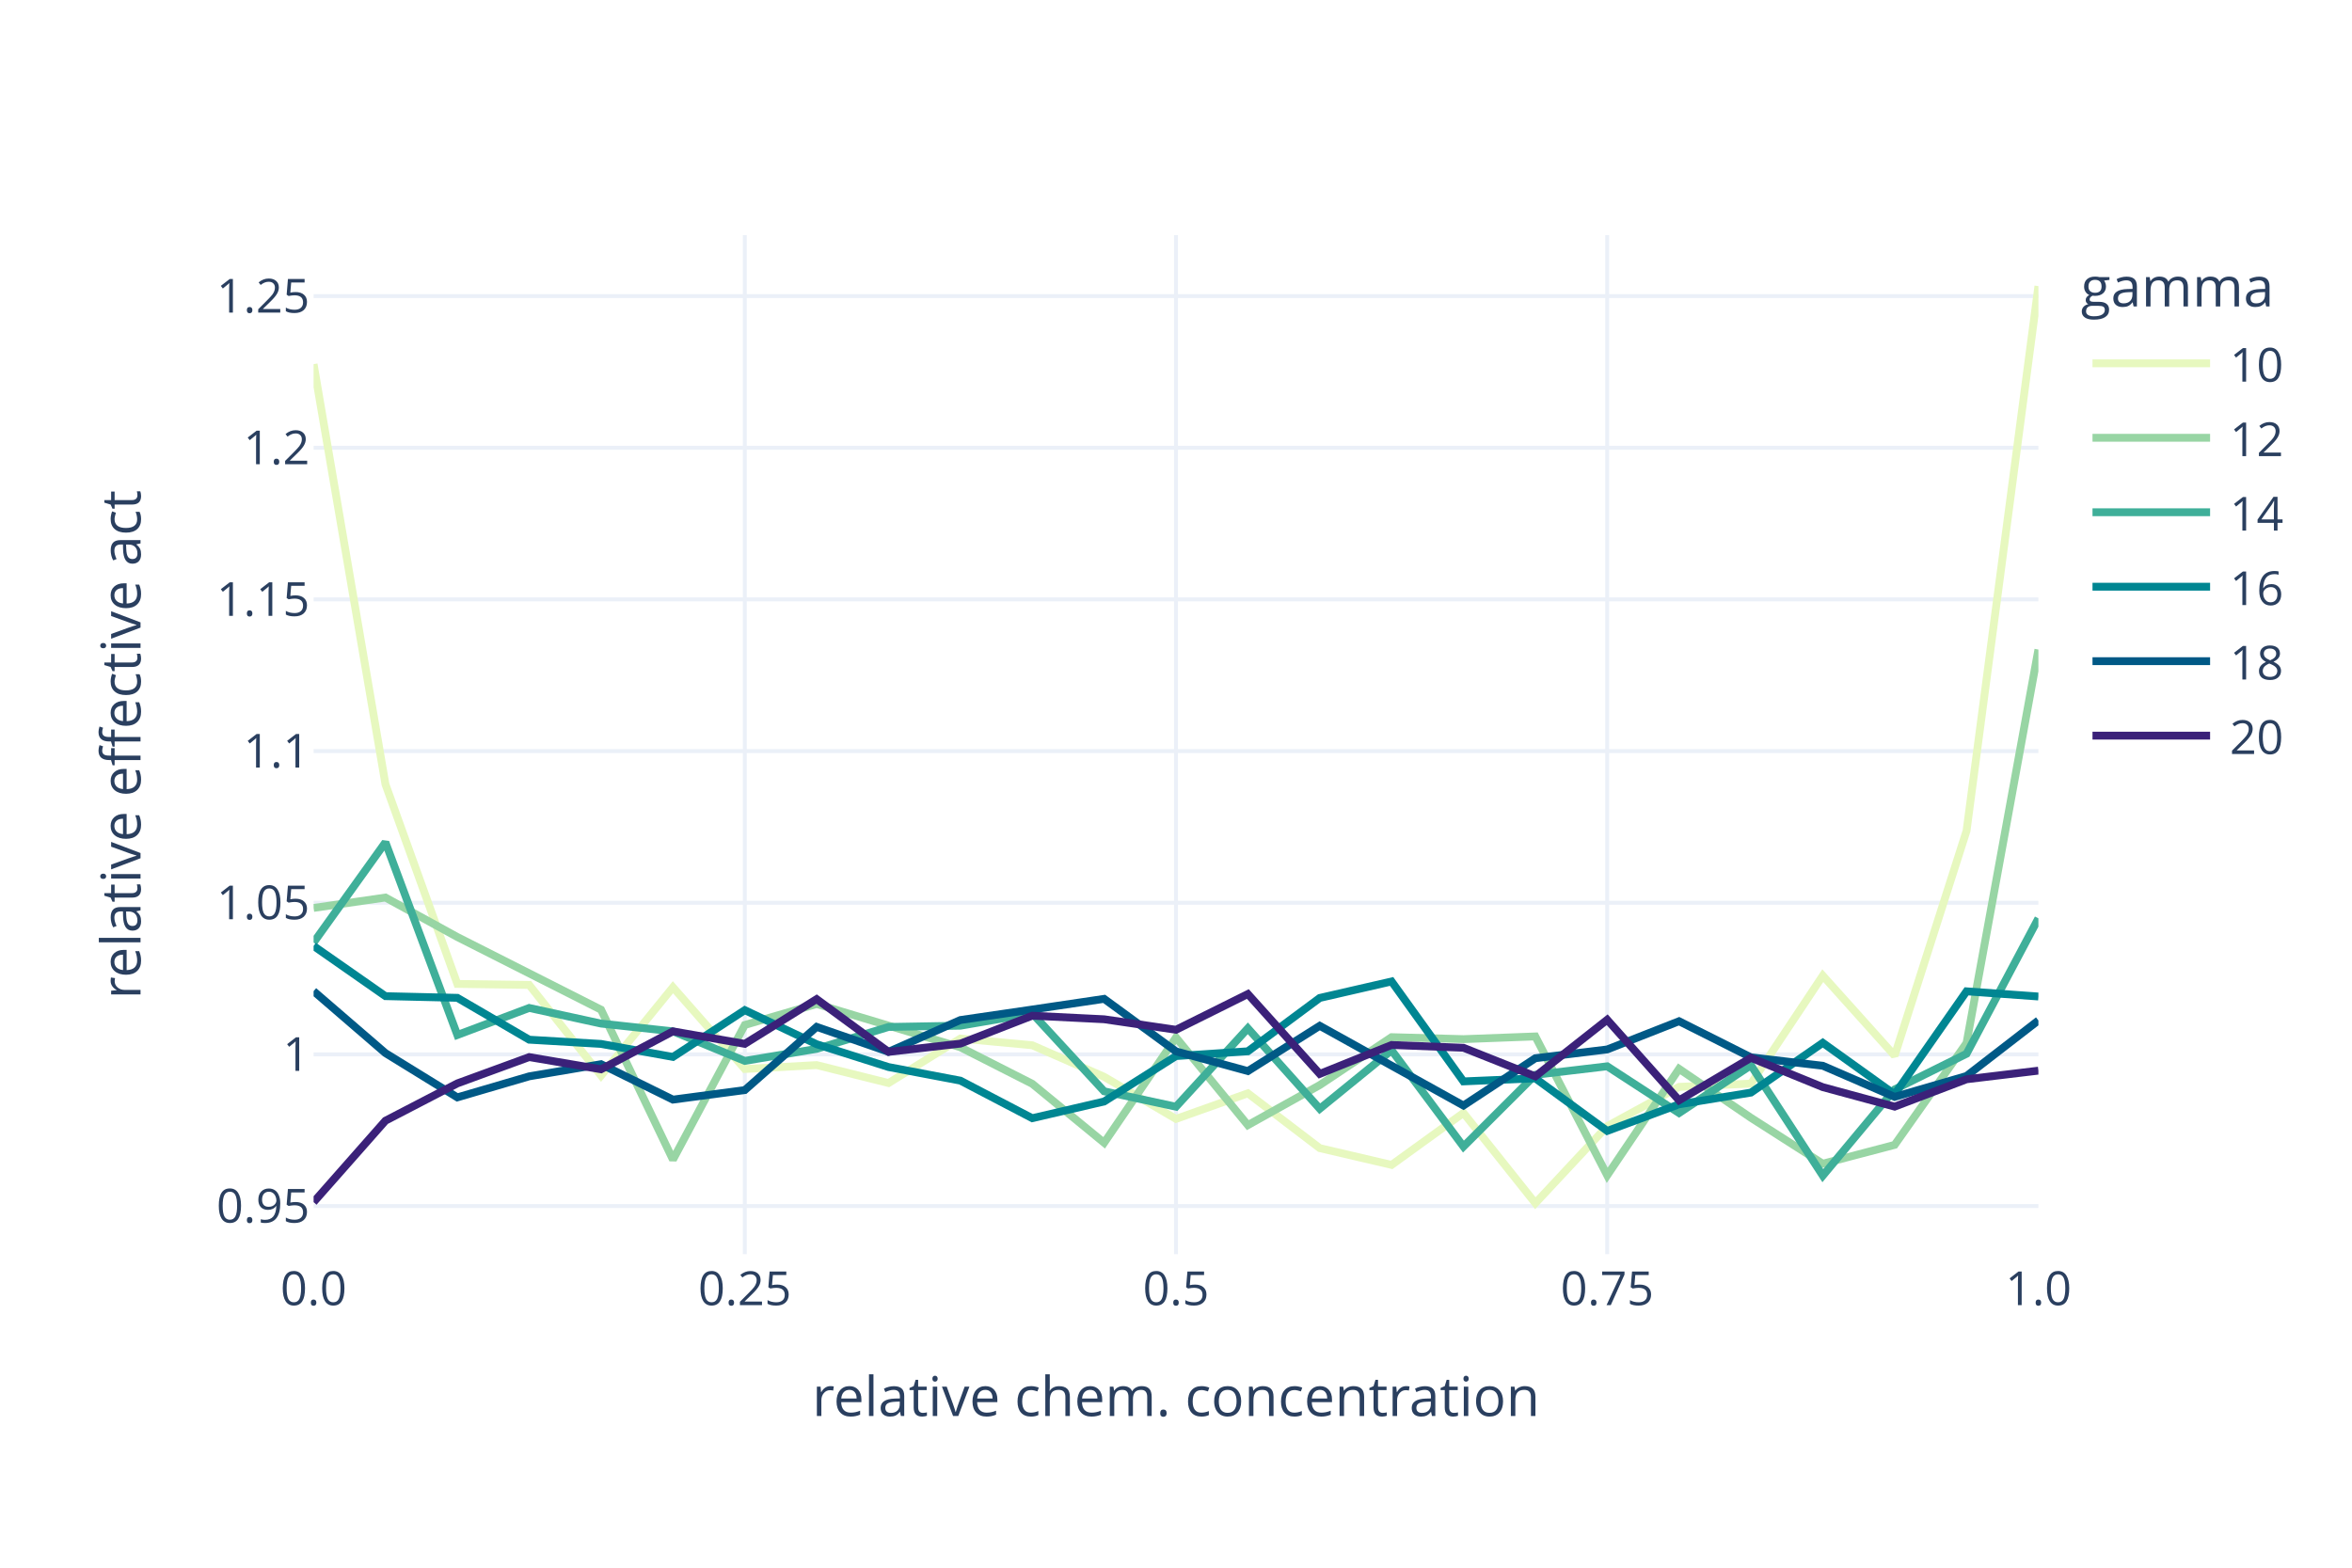
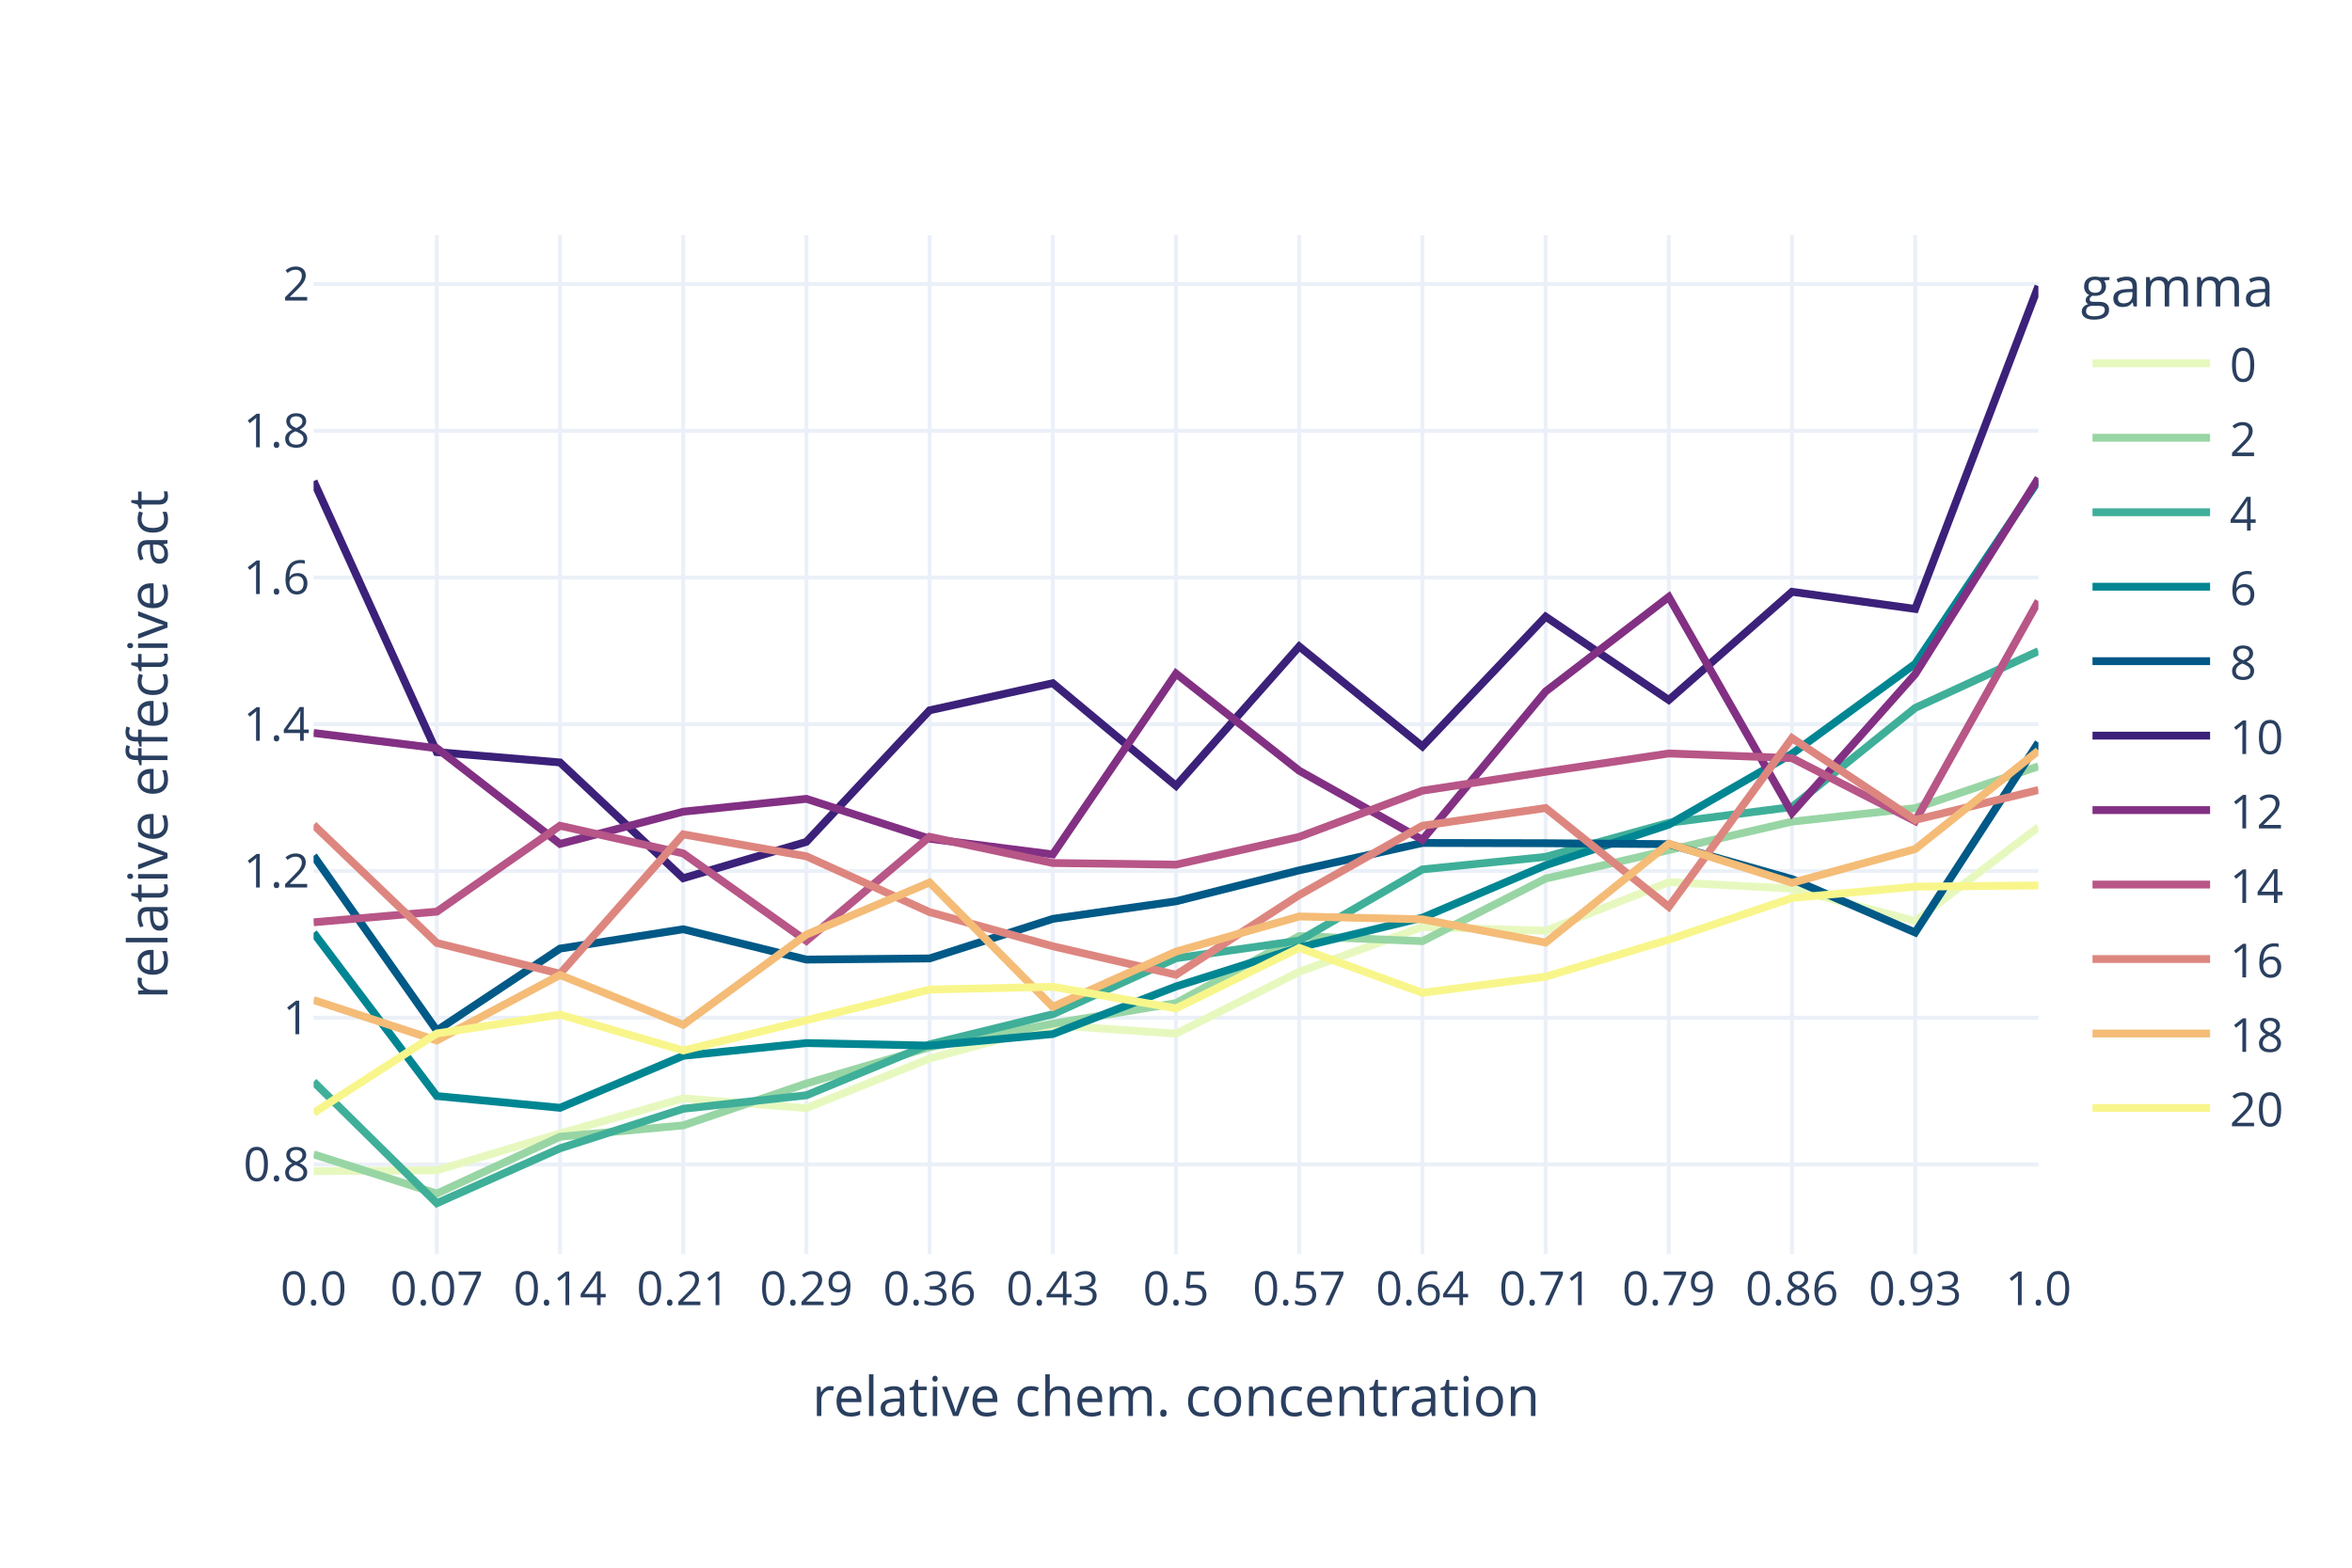
<svg xmlns="http://www.w3.org/2000/svg" class="main-svg" width="600" height="400" style="" viewBox="0 0 600 400">
  <rect x="0" y="0" width="600" height="400" style="fill: rgb(255, 255, 255); fill-opacity: 1;" />
-   <defs id="defs-7d45cf">
+   <defs id="defs-018932">
    <g class="clips">
-       <clipPath id="clip7d45cfxyplot" class="plotclip">
+       <clipPath id="clip018932xyplot" class="plotclip">
        <rect width="440" height="260" />
      </clipPath>
-       <clipPath class="axesclip" id="clip7d45cfx">
+       <clipPath class="axesclip" id="clip018932x">
        <rect x="80" y="0" width="440" height="400" />
      </clipPath>
-       <clipPath class="axesclip" id="clip7d45cfy">
+       <clipPath class="axesclip" id="clip018932y">
        <rect x="0" y="60" width="600" height="260" />
      </clipPath>
-       <clipPath class="axesclip" id="clip7d45cfxy">
+       <clipPath class="axesclip" id="clip018932xy">
        <rect x="80" y="60" width="440" height="260" />
      </clipPath>
    </g>
    <g class="gradients" />
    <g class="patterns" />
  </defs>
  <g class="bglayer" />
  <g class="layer-below">
    <g class="imagelayer" />
    <g class="shapelayer" />
  </g>
  <g class="cartesianlayer">
    <g class="subplot xy">
      <g class="layer-subplot">
        <g class="shapelayer" />
        <g class="imagelayer" />
      </g>
      <g class="minor-gridlayer">
        <g class="x" />
        <g class="y" />
      </g>
      <g class="gridlayer">
        <g class="x">
-           <path class="xgrid crisp" transform="translate(190,0)" d="M0,60v260" style="stroke: rgb(235, 240, 248); stroke-opacity: 1; stroke-width: 1px;" />
+           <path class="xgrid crisp" transform="translate(111.43,0)" d="M0,60v260" style="stroke: rgb(235, 240, 248); stroke-opacity: 1; stroke-width: 1px;" />
+           <path class="xgrid crisp" transform="translate(142.86,0)" d="M0,60v260" style="stroke: rgb(235, 240, 248); stroke-opacity: 1; stroke-width: 1px;" />
+           <path class="xgrid crisp" transform="translate(174.29,0)" d="M0,60v260" style="stroke: rgb(235, 240, 248); stroke-opacity: 1; stroke-width: 1px;" />
+           <path class="xgrid crisp" transform="translate(205.71,0)" d="M0,60v260" style="stroke: rgb(235, 240, 248); stroke-opacity: 1; stroke-width: 1px;" />
+           <path class="xgrid crisp" transform="translate(237.14,0)" d="M0,60v260" style="stroke: rgb(235, 240, 248); stroke-opacity: 1; stroke-width: 1px;" />
+           <path class="xgrid crisp" transform="translate(268.57,0)" d="M0,60v260" style="stroke: rgb(235, 240, 248); stroke-opacity: 1; stroke-width: 1px;" />
          <path class="xgrid crisp" transform="translate(300,0)" d="M0,60v260" style="stroke: rgb(235, 240, 248); stroke-opacity: 1; stroke-width: 1px;" />
-           <path class="xgrid crisp" transform="translate(410,0)" d="M0,60v260" style="stroke: rgb(235, 240, 248); stroke-opacity: 1; stroke-width: 1px;" />
+           <path class="xgrid crisp" transform="translate(331.43,0)" d="M0,60v260" style="stroke: rgb(235, 240, 248); stroke-opacity: 1; stroke-width: 1px;" />
+           <path class="xgrid crisp" transform="translate(362.86,0)" d="M0,60v260" style="stroke: rgb(235, 240, 248); stroke-opacity: 1; stroke-width: 1px;" />
+           <path class="xgrid crisp" transform="translate(394.29,0)" d="M0,60v260" style="stroke: rgb(235, 240, 248); stroke-opacity: 1; stroke-width: 1px;" />
+           <path class="xgrid crisp" transform="translate(425.71,0)" d="M0,60v260" style="stroke: rgb(235, 240, 248); stroke-opacity: 1; stroke-width: 1px;" />
+           <path class="xgrid crisp" transform="translate(457.14,0)" d="M0,60v260" style="stroke: rgb(235, 240, 248); stroke-opacity: 1; stroke-width: 1px;" />
+           <path class="xgrid crisp" transform="translate(488.57,0)" d="M0,60v260" style="stroke: rgb(235, 240, 248); stroke-opacity: 1; stroke-width: 1px;" />
        </g>
        <g class="y">
-           <path class="ygrid crisp" transform="translate(0,307.73)" d="M80,0h440" style="stroke: rgb(235, 240, 248); stroke-opacity: 1; stroke-width: 1px;" />
-           <path class="ygrid crisp" transform="translate(0,269.03)" d="M80,0h440" style="stroke: rgb(235, 240, 248); stroke-opacity: 1; stroke-width: 1px;" />
-           <path class="ygrid crisp" transform="translate(0,230.34)" d="M80,0h440" style="stroke: rgb(235, 240, 248); stroke-opacity: 1; stroke-width: 1px;" />
-           <path class="ygrid crisp" transform="translate(0,191.64)" d="M80,0h440" style="stroke: rgb(235, 240, 248); stroke-opacity: 1; stroke-width: 1px;" />
-           <path class="ygrid crisp" transform="translate(0,152.94)" d="M80,0h440" style="stroke: rgb(235, 240, 248); stroke-opacity: 1; stroke-width: 1px;" />
-           <path class="ygrid crisp" transform="translate(0,114.25)" d="M80,0h440" style="stroke: rgb(235, 240, 248); stroke-opacity: 1; stroke-width: 1px;" />
-           <path class="ygrid crisp" transform="translate(0,75.55)" d="M80,0h440" style="stroke: rgb(235, 240, 248); stroke-opacity: 1; stroke-width: 1px;" />
+           <path class="ygrid crisp" transform="translate(0,297.12)" d="M80,0h440" style="stroke: rgb(235, 240, 248); stroke-opacity: 1; stroke-width: 1px;" />
+           <path class="ygrid crisp" transform="translate(0,259.68)" d="M80,0h440" style="stroke: rgb(235, 240, 248); stroke-opacity: 1; stroke-width: 1px;" />
+           <path class="ygrid crisp" transform="translate(0,222.24)" d="M80,0h440" style="stroke: rgb(235, 240, 248); stroke-opacity: 1; stroke-width: 1px;" />
+           <path class="ygrid crisp" transform="translate(0,184.8)" d="M80,0h440" style="stroke: rgb(235, 240, 248); stroke-opacity: 1; stroke-width: 1px;" />
+           <path class="ygrid crisp" transform="translate(0,147.36)" d="M80,0h440" style="stroke: rgb(235, 240, 248); stroke-opacity: 1; stroke-width: 1px;" />
+           <path class="ygrid crisp" transform="translate(0,109.92)" d="M80,0h440" style="stroke: rgb(235, 240, 248); stroke-opacity: 1; stroke-width: 1px;" />
+           <path class="ygrid crisp" transform="translate(0,72.48)" d="M80,0h440" style="stroke: rgb(235, 240, 248); stroke-opacity: 1; stroke-width: 1px;" />
        </g>
      </g>
      <g class="zerolinelayer" />
      <g class="layer-between">
        <g class="shapelayer" />
        <g class="imagelayer" />
      </g>
      <path class="xlines-below" />
      <path class="ylines-below" />
      <g class="overlines-below" />
      <g class="xaxislayer-below" />
      <g class="yaxislayer-below" />
      <g class="overaxes-below" />
      <g class="overplot">
-         <g class="xy" transform="translate(80,60)" clip-path="url(#clip7d45cfxyplot)">
+         <g class="xy" transform="translate(80,60)" clip-path="url(#clip018932xyplot)">
          <g class="scatterlayer mlayer">
-             <g class="trace scatter tracea279e0" style="stroke-miterlimit: 2; opacity: 1;">
-               <g class="fills" />
-               <g class="errorbars" />
-               <g class="lines">
-                 <path class="js-line" d="M0,32.91L18.33,140.11L36.67,191.05L55,191.31L73.33,214.45L91.67,191.9L110,212.76L128.33,211.76L146.67,216.34L165,204.99L183.33,206.7L201.67,214.75L220,225.49L238.33,218.96L256.67,232.95L275,237.23L293.33,223.97L311.67,247L330,227.35L348.33,217.32L366.67,216.49L385,188.94L403.33,209.36L421.67,151.99L440,13" style="vector-effect: none; fill: none; stroke: rgb(231, 248, 191); stroke-opacity: 1; stroke-width: 2px; opacity: 1;" />
-               </g>
-               <g class="points" />
-               <g class="text" />
-             </g>
-             <g class="trace scatter trace2a7a53" style="stroke-miterlimit: 2; opacity: 1;">
-               <g class="fills" />
-               <g class="errorbars" />
-               <g class="lines">
-                 <path class="js-line" d="M0,171.66L18.33,169.01L36.67,179.08L73.33,197.63L91.67,235.89L110,201.52L128.33,196.17L165,207.22L183.33,216.53L201.67,231.59L220,204.72L238.33,227.08L256.67,216.86L275,204.63L293.33,205.14L311.67,204.45L330,239.89L348.33,212.72L366.67,225.21L385,236.93L403.33,232.12L421.67,206.13L440,105.73" style="vector-effect: none; fill: none; stroke: rgb(152, 213, 164); stroke-opacity: 1; stroke-width: 2px; opacity: 1;" />
-               </g>
-               <g class="points" />
-               <g class="text" />
-             </g>
-             <g class="trace scatter traceb62c30" style="stroke-miterlimit: 2; opacity: 1;">
-               <g class="fills" />
-               <g class="errorbars" />
-               <g class="lines">
-                 <path class="js-line" d="M0,180.49L18.33,154.92L36.67,204.08L55,197.18L73.33,201.17L91.67,203.15L110,210.69L128.33,207.62L146.67,202.03L165,201.71L183.33,198.57L201.67,218.45L220,222.38L238.33,202.38L256.67,222.9L275,207.98L293.33,232.55L311.67,214.24L330,212.07L348.33,223.99L366.67,211.81L385,239.97L403.33,217.97L421.67,208.87L440,174.32" style="vector-effect: none; fill: none; stroke: rgb(63, 175, 153); stroke-opacity: 1; stroke-width: 2px; opacity: 1;" />
-               </g>
-               <g class="points" />
-               <g class="text" />
-             </g>
-             <g class="trace scatter trace96b43c" style="stroke-miterlimit: 2; opacity: 1;">
-               <g class="fills" />
-               <g class="errorbars" />
-               <g class="lines">
-                 <path class="js-line" d="M0,181.37L18.33,194.17L36.67,194.6L55,205.28L73.33,206.36L91.67,209.68L110,197.74L128.33,206.44L146.67,212.26L165,215.73L183.33,225.31L201.67,221.05L220,209.46L238.33,208.24L256.67,194.63L275,190.42L293.33,215.92L311.67,215.14L330,228.56L348.33,221.77L366.67,218.78L385,206.08L403.33,219.22L421.67,192.94L440,194.26" style="vector-effect: none; fill: none; stroke: rgb(0, 134, 146); stroke-opacity: 1; stroke-width: 2px; opacity: 1;" />
-               </g>
-               <g class="points" />
-               <g class="text" />
-             </g>
-             <g class="trace scatter trace03b005" style="stroke-miterlimit: 2; opacity: 1;">
-               <g class="fills" />
-               <g class="errorbars" />
-               <g class="lines">
-                 <path class="js-line" d="M0,192.89L18.33,208.7L36.67,220L55,214.63L73.33,211.53L91.67,220.57L110,218.14L128.33,202.01L146.67,208.37L165,200.26L183.33,197.58L201.67,194.86L220,208.26L238.33,213.29L256.67,201.74L293.33,222.08L311.67,210.01L330,207.77L348.33,200.57L366.67,209.78L385,211.93L403.33,219.87L421.67,214.54L440,200.37" style="vector-effect: none; fill: none; stroke: rgb(0, 89, 134); stroke-opacity: 1; stroke-width: 2px; opacity: 1;" />
-               </g>
-               <g class="points" />
-               <g class="text" />
-             </g>
-             <g class="trace scatter tracef3594a" style="stroke-miterlimit: 2; opacity: 1;">
-               <g class="fills" />
-               <g class="errorbars" />
-               <g class="lines">
-                 <path class="js-line" d="M0,246.73L18.33,225.95L36.67,216.43L55,209.72L73.33,212.83L91.67,203.15L110,206.34L128.33,194.93L146.67,208.39L165,206.28L183.33,199.16L201.67,200.07L220,202.75L238.33,193.63L256.67,214.01L275,206.63L293.33,207.34L311.67,214.63L330,200.19L348.33,220.75L366.67,209.9L385,217.39L403.33,222.36L421.67,215.38L440,213.18" style="vector-effect: none; fill: none; stroke: rgb(59, 33, 121); stroke-opacity: 1; stroke-width: 2px; opacity: 1;" />
+             <g class="trace scatter tracea5b997" style="stroke-miterlimit: 2; opacity: 1;">
+               <g class="fills" />
+               <g class="errorbars" />
+               <g class="lines">
+                 <path class="js-line" d="M0,238.83L31.43,238.61L62.86,229.21L94.29,220.26L125.71,222.74L157.14,210.09L188.57,201.57L220,203.74L251.43,187.96L282.86,176.51L314.29,177.49L345.71,165.08L377.14,166.74L408.57,175.01L440,151.04" style="vector-effect: none; fill: none; stroke: rgb(231, 248, 191); stroke-opacity: 1; stroke-width: 2px; opacity: 1;" />
+               </g>
+               <g class="points" />
+               <g class="text" />
+             </g>
+             <g class="trace scatter trace0f6d5e" style="stroke-miterlimit: 2; opacity: 1;">
+               <g class="fills" />
+               <g class="errorbars" />
+               <g class="lines">
+                 <path class="js-line" d="M0,234.54L31.43,244.55L62.86,230.04L94.29,227.14L125.71,216.46L157.14,207.2L188.57,201.18L220,195.94L251.43,178.85L282.86,180.14L314.29,164.17L377.14,149.64L408.57,146.2L440,135.53" style="vector-effect: none; fill: none; stroke: rgb(152, 213, 164); stroke-opacity: 1; stroke-width: 2px; opacity: 1;" />
+               </g>
+               <g class="points" />
+               <g class="text" />
+             </g>
+             <g class="trace scatter traced49650" style="stroke-miterlimit: 2; opacity: 1;">
+               <g class="fills" />
+               <g class="errorbars" />
+               <g class="lines">
+                 <path class="js-line" d="M0,216.01L31.43,247L62.86,233L94.29,222.91L125.71,219.46L157.14,206.47L188.57,198.78L220,184.49L251.43,180L282.86,161.83L314.29,158.63L345.71,149.94L377.14,145.91L408.57,120.63L440,106.14" style="vector-effect: none; fill: none; stroke: rgb(63, 175, 153); stroke-opacity: 1; stroke-width: 2px; opacity: 1;" />
+               </g>
+               <g class="points" />
+               <g class="text" />
+             </g>
+             <g class="trace scatter trace5d681d" style="stroke-miterlimit: 2; opacity: 1;">
+               <g class="fills" />
+               <g class="errorbars" />
+               <g class="lines">
+                 <path class="js-line" d="M0,178.01L31.43,219.66L62.86,222.66L94.29,209.39L125.71,206.14L157.14,206.79L188.57,203.84L220,191.7L251.43,181.75L282.86,174.15L314.29,160.77L345.71,150.4L377.14,132.32L408.57,109.39L440,62.59" style="vector-effect: none; fill: none; stroke: rgb(0, 134, 146); stroke-opacity: 1; stroke-width: 2px; opacity: 1;" />
+               </g>
+               <g class="points" />
+               <g class="text" />
+             </g>
+             <g class="trace scatter tracec8e648" style="stroke-miterlimit: 2; opacity: 1;">
+               <g class="fills" />
+               <g class="errorbars" />
+               <g class="lines">
+                 <path class="js-line" d="M0,158.37L31.43,202.94L62.86,182.04L94.29,177.1L125.71,184.84L157.14,184.55L188.57,174.45L220,169.97L251.43,162.07L282.86,155.08L314.29,155.15L345.71,155.39L377.14,164.31L408.57,177.93L440,129.46" style="vector-effect: none; fill: none; stroke: rgb(0, 89, 134); stroke-opacity: 1; stroke-width: 2px; opacity: 1;" />
+               </g>
+               <g class="points" />
+               <g class="text" />
+             </g>
+             <g class="trace scatter tracee1a0d4" style="stroke-miterlimit: 2; opacity: 1;">
+               <g class="fills" />
+               <g class="errorbars" />
+               <g class="lines">
+                 <path class="js-line" d="M0,62.76L31.43,131.9L62.86,134.54L94.29,164.08L125.71,154.8L157.14,121.24L188.57,114.32L220,140.5L251.43,104.94L282.86,130.45L314.29,97.34L345.71,118.6L377.14,91L408.57,95.37L440,13" style="vector-effect: none; fill: none; stroke: rgb(59, 33, 121); stroke-opacity: 1; stroke-width: 2px; opacity: 1;" />
+               </g>
+               <g class="points" />
+               <g class="text" />
+             </g>
+             <g class="trace scatter trace4d75e2" style="stroke-miterlimit: 2; opacity: 1;">
+               <g class="fills" />
+               <g class="errorbars" />
+               <g class="lines">
+                 <path class="js-line" d="M0,127.02L31.43,130.91L62.86,155.33L94.29,147.1L125.71,143.83L157.14,154L188.57,158.01L220,111.87L251.43,136.65L282.86,154.28L314.29,116.43L345.71,92.31L377.14,147.41L408.57,112.01L440,62" style="vector-effect: none; fill: none; stroke: rgb(130, 48, 131); stroke-opacity: 1; stroke-width: 2px; opacity: 1;" />
+               </g>
+               <g class="points" />
+               <g class="text" />
+             </g>
+             <g class="trace scatter traceccb942" style="stroke-miterlimit: 2; opacity: 1;">
+               <g class="fills" />
+               <g class="errorbars" />
+               <g class="lines">
+                 <path class="js-line" d="M0,175.32L31.43,172.61L62.86,150.69L94.29,157.75L125.71,180.06L157.14,153.52L188.57,160.2L220,160.62L251.43,153.53L282.86,141.75L314.29,136.93L345.71,132.25L377.14,133.44L408.57,149.52L440,93.37" style="vector-effect: none; fill: none; stroke: rgb(183, 86, 135); stroke-opacity: 1; stroke-width: 2px; opacity: 1;" />
+               </g>
+               <g class="points" />
+               <g class="text" />
+             </g>
+             <g class="trace scatter trace6f4fd1" style="stroke-miterlimit: 2; opacity: 1;">
+               <g class="fills" />
+               <g class="errorbars" />
+               <g class="lines">
+                 <path class="js-line" d="M0,150.47L31.43,180.6L62.86,188.45L94.29,152.89L125.71,158.49L157.14,172.73L188.57,181.44L220,188.71L251.43,168.37L282.86,150.69L314.29,146.17L345.71,171.37L377.14,128.33L408.57,149.21L440,141.57" style="vector-effect: none; fill: none; stroke: rgb(221, 134, 127); stroke-opacity: 1; stroke-width: 2px; opacity: 1;" />
+               </g>
+               <g class="points" />
+               <g class="text" />
+             </g>
+             <g class="trace scatter trace97f7c3" style="stroke-miterlimit: 2; opacity: 1;">
+               <g class="fills" />
+               <g class="errorbars" />
+               <g class="lines">
+                 <path class="js-line" d="M0,195.16L31.43,205.48L62.86,188.77L94.29,201.48L125.71,178.46L157.14,165.17L188.57,196.9L220,182.8L251.43,173.84L282.86,174.57L314.29,180.49L345.71,155.26L377.14,165.25L408.57,156.64L440,131.54" style="vector-effect: none; fill: none; stroke: rgb(244, 188, 119); stroke-opacity: 1; stroke-width: 2px; opacity: 1;" />
+               </g>
+               <g class="points" />
+               <g class="text" />
+             </g>
+             <g class="trace scatter trace2f1fdb" style="stroke-miterlimit: 2; opacity: 1;">
+               <g class="fills" />
+               <g class="errorbars" />
+               <g class="lines">
+                 <path class="js-line" d="M0,223.97L31.43,203.69L62.86,198.88L94.29,208.03L125.71,200.32L157.14,192.49L188.57,191.78L220,197.29L251.43,181.85L282.86,193.32L314.29,189.2L345.71,179.75L377.14,169.12L408.57,166.23L440,165.93" style="vector-effect: none; fill: none; stroke: rgb(248, 246, 139); stroke-opacity: 1; stroke-width: 2px; opacity: 1;" />
              </g>
              <g class="points" />
              <g class="text" />
            </g>
          </g>
        </g>
      </g>
      <g class="zerolinelayer-above" />
      <path class="xlines-above crisp" d="M0,0" style="fill: none;" />
      <path class="ylines-above crisp" d="M0,0" style="fill: none;" />
      <g class="overlines-above" />
      <g class="xaxislayer-above">
        <g class="xtick">
          <text text-anchor="middle" x="0" y="333" transform="translate(80,0)" style="font-family: 'Open Sans', verdana, arial, sans-serif; font-size: 12px; fill: rgb(42, 63, 95); fill-opacity: 1; white-space: pre;">0.0</text>
        </g>
        <g class="xtick">
-           <text text-anchor="middle" x="0" y="333" transform="translate(190,0)" style="font-family: 'Open Sans', verdana, arial, sans-serif; font-size: 12px; fill: rgb(42, 63, 95); fill-opacity: 1; white-space: pre;">0.25</text>
+           <text text-anchor="middle" x="0" y="333" transform="translate(111.43,0)" style="font-family: 'Open Sans', verdana, arial, sans-serif; font-size: 12px; fill: rgb(42, 63, 95); fill-opacity: 1; white-space: pre;">0.07</text>
+         </g>
+         <g class="xtick">
+           <text text-anchor="middle" x="0" y="333" transform="translate(142.86,0)" style="font-family: 'Open Sans', verdana, arial, sans-serif; font-size: 12px; fill: rgb(42, 63, 95); fill-opacity: 1; white-space: pre;">0.14</text>
+         </g>
+         <g class="xtick">
+           <text text-anchor="middle" x="0" y="333" transform="translate(174.29,0)" style="font-family: 'Open Sans', verdana, arial, sans-serif; font-size: 12px; fill: rgb(42, 63, 95); fill-opacity: 1; white-space: pre;">0.21</text>
+         </g>
+         <g class="xtick">
+           <text text-anchor="middle" x="0" y="333" transform="translate(205.71,0)" style="font-family: 'Open Sans', verdana, arial, sans-serif; font-size: 12px; fill: rgb(42, 63, 95); fill-opacity: 1; white-space: pre;">0.29</text>
+         </g>
+         <g class="xtick">
+           <text text-anchor="middle" x="0" y="333" transform="translate(237.14,0)" style="font-family: 'Open Sans', verdana, arial, sans-serif; font-size: 12px; fill: rgb(42, 63, 95); fill-opacity: 1; white-space: pre;">0.36</text>
+         </g>
+         <g class="xtick">
+           <text text-anchor="middle" x="0" y="333" transform="translate(268.57,0)" style="font-family: 'Open Sans', verdana, arial, sans-serif; font-size: 12px; fill: rgb(42, 63, 95); fill-opacity: 1; white-space: pre;">0.43</text>
        </g>
        <g class="xtick">
          <text text-anchor="middle" x="0" y="333" transform="translate(300,0)" style="font-family: 'Open Sans', verdana, arial, sans-serif; font-size: 12px; fill: rgb(42, 63, 95); fill-opacity: 1; white-space: pre;">0.5</text>
        </g>
        <g class="xtick">
-           <text text-anchor="middle" x="0" y="333" transform="translate(410,0)" style="font-family: 'Open Sans', verdana, arial, sans-serif; font-size: 12px; fill: rgb(42, 63, 95); fill-opacity: 1; white-space: pre;">0.75</text>
+           <text text-anchor="middle" x="0" y="333" transform="translate(331.43,0)" style="font-family: 'Open Sans', verdana, arial, sans-serif; font-size: 12px; fill: rgb(42, 63, 95); fill-opacity: 1; white-space: pre;">0.57</text>
+         </g>
+         <g class="xtick">
+           <text text-anchor="middle" x="0" y="333" transform="translate(362.86,0)" style="font-family: 'Open Sans', verdana, arial, sans-serif; font-size: 12px; fill: rgb(42, 63, 95); fill-opacity: 1; white-space: pre;">0.64</text>
+         </g>
+         <g class="xtick">
+           <text text-anchor="middle" x="0" y="333" transform="translate(394.29,0)" style="font-family: 'Open Sans', verdana, arial, sans-serif; font-size: 12px; fill: rgb(42, 63, 95); fill-opacity: 1; white-space: pre;">0.71</text>
+         </g>
+         <g class="xtick">
+           <text text-anchor="middle" x="0" y="333" transform="translate(425.71,0)" style="font-family: 'Open Sans', verdana, arial, sans-serif; font-size: 12px; fill: rgb(42, 63, 95); fill-opacity: 1; white-space: pre;">0.79</text>
+         </g>
+         <g class="xtick">
+           <text text-anchor="middle" x="0" y="333" transform="translate(457.14,0)" style="font-family: 'Open Sans', verdana, arial, sans-serif; font-size: 12px; fill: rgb(42, 63, 95); fill-opacity: 1; white-space: pre;">0.86</text>
+         </g>
+         <g class="xtick">
+           <text text-anchor="middle" x="0" y="333" transform="translate(488.57,0)" style="font-family: 'Open Sans', verdana, arial, sans-serif; font-size: 12px; fill: rgb(42, 63, 95); fill-opacity: 1; white-space: pre;">0.93</text>
        </g>
        <g class="xtick">
          <text text-anchor="middle" x="0" y="333" transform="translate(520,0)" style="font-family: 'Open Sans', verdana, arial, sans-serif; font-size: 12px; fill: rgb(42, 63, 95); fill-opacity: 1; white-space: pre;">1.0</text>
        </g>
      </g>
      <g class="yaxislayer-above">
        <g class="ytick">
-           <text text-anchor="end" x="79" y="4.2" transform="translate(0,307.73)" style="font-family: 'Open Sans', verdana, arial, sans-serif; font-size: 12px; fill: rgb(42, 63, 95); fill-opacity: 1; white-space: pre;">0.95</text>
-         </g>
-         <g class="ytick">
-           <text text-anchor="end" x="79" y="4.2" style="font-family: 'Open Sans', verdana, arial, sans-serif; font-size: 12px; fill: rgb(42, 63, 95); fill-opacity: 1; white-space: pre;" transform="translate(0,269.03)">1</text>
-         </g>
-         <g class="ytick">
-           <text text-anchor="end" x="79" y="4.2" style="font-family: 'Open Sans', verdana, arial, sans-serif; font-size: 12px; fill: rgb(42, 63, 95); fill-opacity: 1; white-space: pre;" transform="translate(0,230.34)">1.05</text>
-         </g>
-         <g class="ytick">
-           <text text-anchor="end" x="79" y="4.2" style="font-family: 'Open Sans', verdana, arial, sans-serif; font-size: 12px; fill: rgb(42, 63, 95); fill-opacity: 1; white-space: pre;" transform="translate(0,191.64)">1.1</text>
-         </g>
-         <g class="ytick">
-           <text text-anchor="end" x="79" y="4.2" style="font-family: 'Open Sans', verdana, arial, sans-serif; font-size: 12px; fill: rgb(42, 63, 95); fill-opacity: 1; white-space: pre;" transform="translate(0,152.94)">1.15</text>
-         </g>
-         <g class="ytick">
-           <text text-anchor="end" x="79" y="4.2" style="font-family: 'Open Sans', verdana, arial, sans-serif; font-size: 12px; fill: rgb(42, 63, 95); fill-opacity: 1; white-space: pre;" transform="translate(0,114.25)">1.2</text>
-         </g>
-         <g class="ytick">
-           <text text-anchor="end" x="79" y="4.2" style="font-family: 'Open Sans', verdana, arial, sans-serif; font-size: 12px; fill: rgb(42, 63, 95); fill-opacity: 1; white-space: pre;" transform="translate(0,75.55)">1.25</text>
+           <text text-anchor="end" x="79" y="4.2" transform="translate(0,297.12)" style="font-family: 'Open Sans', verdana, arial, sans-serif; font-size: 12px; fill: rgb(42, 63, 95); fill-opacity: 1; white-space: pre;">0.8</text>
+         </g>
+         <g class="ytick">
+           <text text-anchor="end" x="79" y="4.2" style="font-family: 'Open Sans', verdana, arial, sans-serif; font-size: 12px; fill: rgb(42, 63, 95); fill-opacity: 1; white-space: pre;" transform="translate(0,259.68)">1</text>
+         </g>
+         <g class="ytick">
+           <text text-anchor="end" x="79" y="4.2" style="font-family: 'Open Sans', verdana, arial, sans-serif; font-size: 12px; fill: rgb(42, 63, 95); fill-opacity: 1; white-space: pre;" transform="translate(0,222.24)">1.2</text>
+         </g>
+         <g class="ytick">
+           <text text-anchor="end" x="79" y="4.2" style="font-family: 'Open Sans', verdana, arial, sans-serif; font-size: 12px; fill: rgb(42, 63, 95); fill-opacity: 1; white-space: pre;" transform="translate(0,184.8)">1.4</text>
+         </g>
+         <g class="ytick">
+           <text text-anchor="end" x="79" y="4.2" style="font-family: 'Open Sans', verdana, arial, sans-serif; font-size: 12px; fill: rgb(42, 63, 95); fill-opacity: 1; white-space: pre;" transform="translate(0,147.36)">1.6</text>
+         </g>
+         <g class="ytick">
+           <text text-anchor="end" x="79" y="4.2" style="font-family: 'Open Sans', verdana, arial, sans-serif; font-size: 12px; fill: rgb(42, 63, 95); fill-opacity: 1; white-space: pre;" transform="translate(0,109.92)">1.8</text>
+         </g>
+         <g class="ytick">
+           <text text-anchor="end" x="79" y="4.2" style="font-family: 'Open Sans', verdana, arial, sans-serif; font-size: 12px; fill: rgb(42, 63, 95); fill-opacity: 1; white-space: pre;" transform="translate(0,72.48)">2</text>
        </g>
      </g>
      <g class="overaxes-above" />
    </g>
  </g>
  <g class="polarlayer" />
  <g class="smithlayer" />
  <g class="ternarylayer" />
  <g class="geolayer" />
  <g class="funnelarealayer" />
  <g class="pielayer" />
  <g class="iciclelayer" />
  <g class="treemaplayer" />
  <g class="sunburstlayer" />
  <g class="glimages" />
-   <defs id="topdefs-7d45cf">
+   <defs id="topdefs-018932">
    <g class="clips" />
-     <clipPath id="legend7d45cf">
-       <rect width="59" height="143" x="0" y="0" />
+     <clipPath id="legend018932">
+       <rect width="59" height="238" x="0" y="0" />
    </clipPath>
  </defs>
  <g class="layer-above">
    <g class="imagelayer" />
    <g class="shapelayer" />
  </g>
  <g class="infolayer">
    <g class="legend" pointer-events="all" transform="translate(528.8,60)">
-       <rect class="bg" shape-rendering="crispEdges" style="stroke: rgb(68, 68, 68); stroke-opacity: 1; fill: rgb(255, 255, 255); fill-opacity: 1; stroke-width: 0px;" width="59" height="143" x="0" y="0" />
-       <g class="scrollbox" transform="" clip-path="url(#legend7d45cf)">
+       <rect class="bg" shape-rendering="crispEdges" style="stroke: rgb(68, 68, 68); stroke-opacity: 1; fill: rgb(255, 255, 255); fill-opacity: 1; stroke-width: 0px;" width="59" height="238" x="0" y="0" />
+       <g class="scrollbox" transform="" clip-path="url(#legend018932)">
        <text class="legendtitletext" text-anchor="start" x="2" y="18.2" style="font-family: 'Open Sans', verdana, arial, sans-serif; font-size: 14px; fill: rgb(42, 63, 95); fill-opacity: 1; white-space: pre;">gamma</text>
        <g class="groups" transform="">
          <g class="traces" transform="translate(0,32.7)" style="opacity: 1;">
+             <text class="legendtext" text-anchor="start" x="40" y="4.68" style="font-family: 'Open Sans', verdana, arial, sans-serif; font-size: 12px; fill: rgb(42, 63, 95); fill-opacity: 1; white-space: pre;">0</text>
+             <g class="layers" style="opacity: 1;">
+               <g class="legendfill" />
+               <g class="legendlines">
+                 <path class="js-line" d="M5,0h30" style="fill: none; stroke: rgb(231, 248, 191); stroke-opacity: 1; stroke-width: 2px;" />
+               </g>
+               <g class="legendsymbols">
+                 <g class="legendpoints" />
+               </g>
+             </g>
+             <rect class="legendtoggle" x="0" y="-9.5" width="53.861" height="19" style="fill: rgb(0, 0, 0); fill-opacity: 0;" />
+           </g>
+         </g>
+         <g class="groups" transform="">
+           <g class="traces" transform="translate(0,51.7)" style="opacity: 1;">
+             <text class="legendtext" text-anchor="start" x="40" y="4.68" style="font-family: 'Open Sans', verdana, arial, sans-serif; font-size: 12px; fill: rgb(42, 63, 95); fill-opacity: 1; white-space: pre;">2</text>
+             <g class="layers" style="opacity: 1;">
+               <g class="legendfill" />
+               <g class="legendlines">
+                 <path class="js-line" d="M5,0h30" style="fill: none; stroke: rgb(152, 213, 164); stroke-opacity: 1; stroke-width: 2px;" />
+               </g>
+               <g class="legendsymbols">
+                 <g class="legendpoints" />
+               </g>
+             </g>
+             <rect class="legendtoggle" x="0" y="-9.5" width="53.861" height="19" style="fill: rgb(0, 0, 0); fill-opacity: 0;" />
+           </g>
+         </g>
+         <g class="groups" transform="">
+           <g class="traces" transform="translate(0,70.7)" style="opacity: 1;">
+             <text class="legendtext" text-anchor="start" x="40" y="4.68" style="font-family: 'Open Sans', verdana, arial, sans-serif; font-size: 12px; fill: rgb(42, 63, 95); fill-opacity: 1; white-space: pre;">4</text>
+             <g class="layers" style="opacity: 1;">
+               <g class="legendfill" />
+               <g class="legendlines">
+                 <path class="js-line" d="M5,0h30" style="fill: none; stroke: rgb(63, 175, 153); stroke-opacity: 1; stroke-width: 2px;" />
+               </g>
+               <g class="legendsymbols">
+                 <g class="legendpoints" />
+               </g>
+             </g>
+             <rect class="legendtoggle" x="0" y="-9.5" width="53.861" height="19" style="fill: rgb(0, 0, 0); fill-opacity: 0;" />
+           </g>
+         </g>
+         <g class="groups" transform="">
+           <g class="traces" transform="translate(0,89.7)" style="opacity: 1;">
+             <text class="legendtext" text-anchor="start" x="40" y="4.68" style="font-family: 'Open Sans', verdana, arial, sans-serif; font-size: 12px; fill: rgb(42, 63, 95); fill-opacity: 1; white-space: pre;">6</text>
+             <g class="layers" style="opacity: 1;">
+               <g class="legendfill" />
+               <g class="legendlines">
+                 <path class="js-line" d="M5,0h30" style="fill: none; stroke: rgb(0, 134, 146); stroke-opacity: 1; stroke-width: 2px;" />
+               </g>
+               <g class="legendsymbols">
+                 <g class="legendpoints" />
+               </g>
+             </g>
+             <rect class="legendtoggle" x="0" y="-9.5" width="53.861" height="19" style="fill: rgb(0, 0, 0); fill-opacity: 0;" />
+           </g>
+         </g>
+         <g class="groups" transform="">
+           <g class="traces" transform="translate(0,108.7)" style="opacity: 1;">
+             <text class="legendtext" text-anchor="start" x="40" y="4.68" style="font-family: 'Open Sans', verdana, arial, sans-serif; font-size: 12px; fill: rgb(42, 63, 95); fill-opacity: 1; white-space: pre;">8</text>
+             <g class="layers" style="opacity: 1;">
+               <g class="legendfill" />
+               <g class="legendlines">
+                 <path class="js-line" d="M5,0h30" style="fill: none; stroke: rgb(0, 89, 134); stroke-opacity: 1; stroke-width: 2px;" />
+               </g>
+               <g class="legendsymbols">
+                 <g class="legendpoints" />
+               </g>
+             </g>
+             <rect class="legendtoggle" x="0" y="-9.5" width="53.861" height="19" style="fill: rgb(0, 0, 0); fill-opacity: 0;" />
+           </g>
+         </g>
+         <g class="groups" transform="">
+           <g class="traces" transform="translate(0,127.7)" style="opacity: 1;">
            <text class="legendtext" text-anchor="start" x="40" y="4.68" style="font-family: 'Open Sans', verdana, arial, sans-serif; font-size: 12px; fill: rgb(42, 63, 95); fill-opacity: 1; white-space: pre;">10</text>
            <g class="layers" style="opacity: 1;">
              <g class="legendfill" />
              <g class="legendlines">
-                 <path class="js-line" d="M5,0h30" style="fill: none; stroke: rgb(231, 248, 191); stroke-opacity: 1; stroke-width: 2px;" />
-               </g>
-               <g class="legendsymbols">
-                 <g class="legendpoints" />
-               </g>
-             </g>
-             <rect class="legendtoggle" x="0" y="-9.5" width="53.861" height="19" style="fill: rgb(0, 0, 0); fill-opacity: 0;" />
-           </g>
-         </g>
-         <g class="groups" transform="">
-           <g class="traces" transform="translate(0,51.7)" style="opacity: 1;">
+                 <path class="js-line" d="M5,0h30" style="fill: none; stroke: rgb(59, 33, 121); stroke-opacity: 1; stroke-width: 2px;" />
+               </g>
+               <g class="legendsymbols">
+                 <g class="legendpoints" />
+               </g>
+             </g>
+             <rect class="legendtoggle" x="0" y="-9.5" width="53.861" height="19" style="fill: rgb(0, 0, 0); fill-opacity: 0;" />
+           </g>
+         </g>
+         <g class="groups" transform="">
+           <g class="traces" transform="translate(0,146.7)" style="opacity: 1;">
            <text class="legendtext" text-anchor="start" x="40" y="4.68" style="font-family: 'Open Sans', verdana, arial, sans-serif; font-size: 12px; fill: rgb(42, 63, 95); fill-opacity: 1; white-space: pre;">12</text>
            <g class="layers" style="opacity: 1;">
              <g class="legendfill" />
              <g class="legendlines">
-                 <path class="js-line" d="M5,0h30" style="fill: none; stroke: rgb(152, 213, 164); stroke-opacity: 1; stroke-width: 2px;" />
-               </g>
-               <g class="legendsymbols">
-                 <g class="legendpoints" />
-               </g>
-             </g>
-             <rect class="legendtoggle" x="0" y="-9.5" width="53.861" height="19" style="fill: rgb(0, 0, 0); fill-opacity: 0;" />
-           </g>
-         </g>
-         <g class="groups" transform="">
-           <g class="traces" transform="translate(0,70.7)" style="opacity: 1;">
+                 <path class="js-line" d="M5,0h30" style="fill: none; stroke: rgb(130, 48, 131); stroke-opacity: 1; stroke-width: 2px;" />
+               </g>
+               <g class="legendsymbols">
+                 <g class="legendpoints" />
+               </g>
+             </g>
+             <rect class="legendtoggle" x="0" y="-9.5" width="53.861" height="19" style="fill: rgb(0, 0, 0); fill-opacity: 0;" />
+           </g>
+         </g>
+         <g class="groups" transform="">
+           <g class="traces" transform="translate(0,165.7)" style="opacity: 1;">
            <text class="legendtext" text-anchor="start" x="40" y="4.68" style="font-family: 'Open Sans', verdana, arial, sans-serif; font-size: 12px; fill: rgb(42, 63, 95); fill-opacity: 1; white-space: pre;">14</text>
            <g class="layers" style="opacity: 1;">
              <g class="legendfill" />
              <g class="legendlines">
-                 <path class="js-line" d="M5,0h30" style="fill: none; stroke: rgb(63, 175, 153); stroke-opacity: 1; stroke-width: 2px;" />
-               </g>
-               <g class="legendsymbols">
-                 <g class="legendpoints" />
-               </g>
-             </g>
-             <rect class="legendtoggle" x="0" y="-9.5" width="53.861" height="19" style="fill: rgb(0, 0, 0); fill-opacity: 0;" />
-           </g>
-         </g>
-         <g class="groups" transform="">
-           <g class="traces" transform="translate(0,89.7)" style="opacity: 1;">
+                 <path class="js-line" d="M5,0h30" style="fill: none; stroke: rgb(183, 86, 135); stroke-opacity: 1; stroke-width: 2px;" />
+               </g>
+               <g class="legendsymbols">
+                 <g class="legendpoints" />
+               </g>
+             </g>
+             <rect class="legendtoggle" x="0" y="-9.5" width="53.861" height="19" style="fill: rgb(0, 0, 0); fill-opacity: 0;" />
+           </g>
+         </g>
+         <g class="groups" transform="">
+           <g class="traces" transform="translate(0,184.7)" style="opacity: 1;">
            <text class="legendtext" text-anchor="start" x="40" y="4.68" style="font-family: 'Open Sans', verdana, arial, sans-serif; font-size: 12px; fill: rgb(42, 63, 95); fill-opacity: 1; white-space: pre;">16</text>
            <g class="layers" style="opacity: 1;">
              <g class="legendfill" />
              <g class="legendlines">
-                 <path class="js-line" d="M5,0h30" style="fill: none; stroke: rgb(0, 134, 146); stroke-opacity: 1; stroke-width: 2px;" />
-               </g>
-               <g class="legendsymbols">
-                 <g class="legendpoints" />
-               </g>
-             </g>
-             <rect class="legendtoggle" x="0" y="-9.5" width="53.861" height="19" style="fill: rgb(0, 0, 0); fill-opacity: 0;" />
-           </g>
-         </g>
-         <g class="groups" transform="">
-           <g class="traces" transform="translate(0,108.7)" style="opacity: 1;">
+                 <path class="js-line" d="M5,0h30" style="fill: none; stroke: rgb(221, 134, 127); stroke-opacity: 1; stroke-width: 2px;" />
+               </g>
+               <g class="legendsymbols">
+                 <g class="legendpoints" />
+               </g>
+             </g>
+             <rect class="legendtoggle" x="0" y="-9.5" width="53.861" height="19" style="fill: rgb(0, 0, 0); fill-opacity: 0;" />
+           </g>
+         </g>
+         <g class="groups" transform="">
+           <g class="traces" transform="translate(0,203.7)" style="opacity: 1;">
            <text class="legendtext" text-anchor="start" x="40" y="4.68" style="font-family: 'Open Sans', verdana, arial, sans-serif; font-size: 12px; fill: rgb(42, 63, 95); fill-opacity: 1; white-space: pre;">18</text>
            <g class="layers" style="opacity: 1;">
              <g class="legendfill" />
              <g class="legendlines">
-                 <path class="js-line" d="M5,0h30" style="fill: none; stroke: rgb(0, 89, 134); stroke-opacity: 1; stroke-width: 2px;" />
-               </g>
-               <g class="legendsymbols">
-                 <g class="legendpoints" />
-               </g>
-             </g>
-             <rect class="legendtoggle" x="0" y="-9.5" width="53.861" height="19" style="fill: rgb(0, 0, 0); fill-opacity: 0;" />
-           </g>
-         </g>
-         <g class="groups" transform="">
-           <g class="traces" transform="translate(0,127.7)" style="opacity: 1;">
+                 <path class="js-line" d="M5,0h30" style="fill: none; stroke: rgb(244, 188, 119); stroke-opacity: 1; stroke-width: 2px;" />
+               </g>
+               <g class="legendsymbols">
+                 <g class="legendpoints" />
+               </g>
+             </g>
+             <rect class="legendtoggle" x="0" y="-9.5" width="53.861" height="19" style="fill: rgb(0, 0, 0); fill-opacity: 0;" />
+           </g>
+         </g>
+         <g class="groups" transform="">
+           <g class="traces" transform="translate(0,222.7)" style="opacity: 1;">
            <text class="legendtext" text-anchor="start" x="40" y="4.68" style="font-family: 'Open Sans', verdana, arial, sans-serif; font-size: 12px; fill: rgb(42, 63, 95); fill-opacity: 1; white-space: pre;">20</text>
            <g class="layers" style="opacity: 1;">
              <g class="legendfill" />
              <g class="legendlines">
-                 <path class="js-line" d="M5,0h30" style="fill: none; stroke: rgb(59, 33, 121); stroke-opacity: 1; stroke-width: 2px;" />
+                 <path class="js-line" d="M5,0h30" style="fill: none; stroke: rgb(248, 246, 139); stroke-opacity: 1; stroke-width: 2px;" />
              </g>
              <g class="legendsymbols">
                <g class="legendpoints" />
              </g>
            </g>
            <rect class="legendtoggle" x="0" y="-9.5" width="53.861" height="19" style="fill: rgb(0, 0, 0); fill-opacity: 0;" />
          </g>
        </g>
      </g>
      <rect class="scrollbar" rx="20" ry="3" width="0" height="0" style="fill: rgb(128, 139, 164); fill-opacity: 1;" x="0" y="0" />
    </g>
    <g class="g-gtitle" />
    <g class="g-xtitle">
      <text class="xtitle" x="300" y="361.3" text-anchor="middle" style="opacity: 1; font-family: 'Open Sans', verdana, arial, sans-serif; font-size: 14px; fill: rgb(42, 63, 95); fill-opacity: 1; white-space: pre;">relative chem. concentration</text>
    </g>
    <g class="g-ytitle">
-       <text class="ytitle" transform="rotate(-90,35.85,190)" x="35.85" y="190" text-anchor="middle" style="opacity: 1; font-family: 'Open Sans', verdana, arial, sans-serif; font-size: 14px; fill: rgb(42, 63, 95); fill-opacity: 1; white-space: pre;">relative effective act</text>
+       <text class="ytitle" transform="rotate(-90,42.725,190)" x="42.725" y="190" text-anchor="middle" style="opacity: 1; font-family: 'Open Sans', verdana, arial, sans-serif; font-size: 14px; fill: rgb(42, 63, 95); fill-opacity: 1; white-space: pre;">relative effective act</text>
    </g>
  </g>
</svg>
